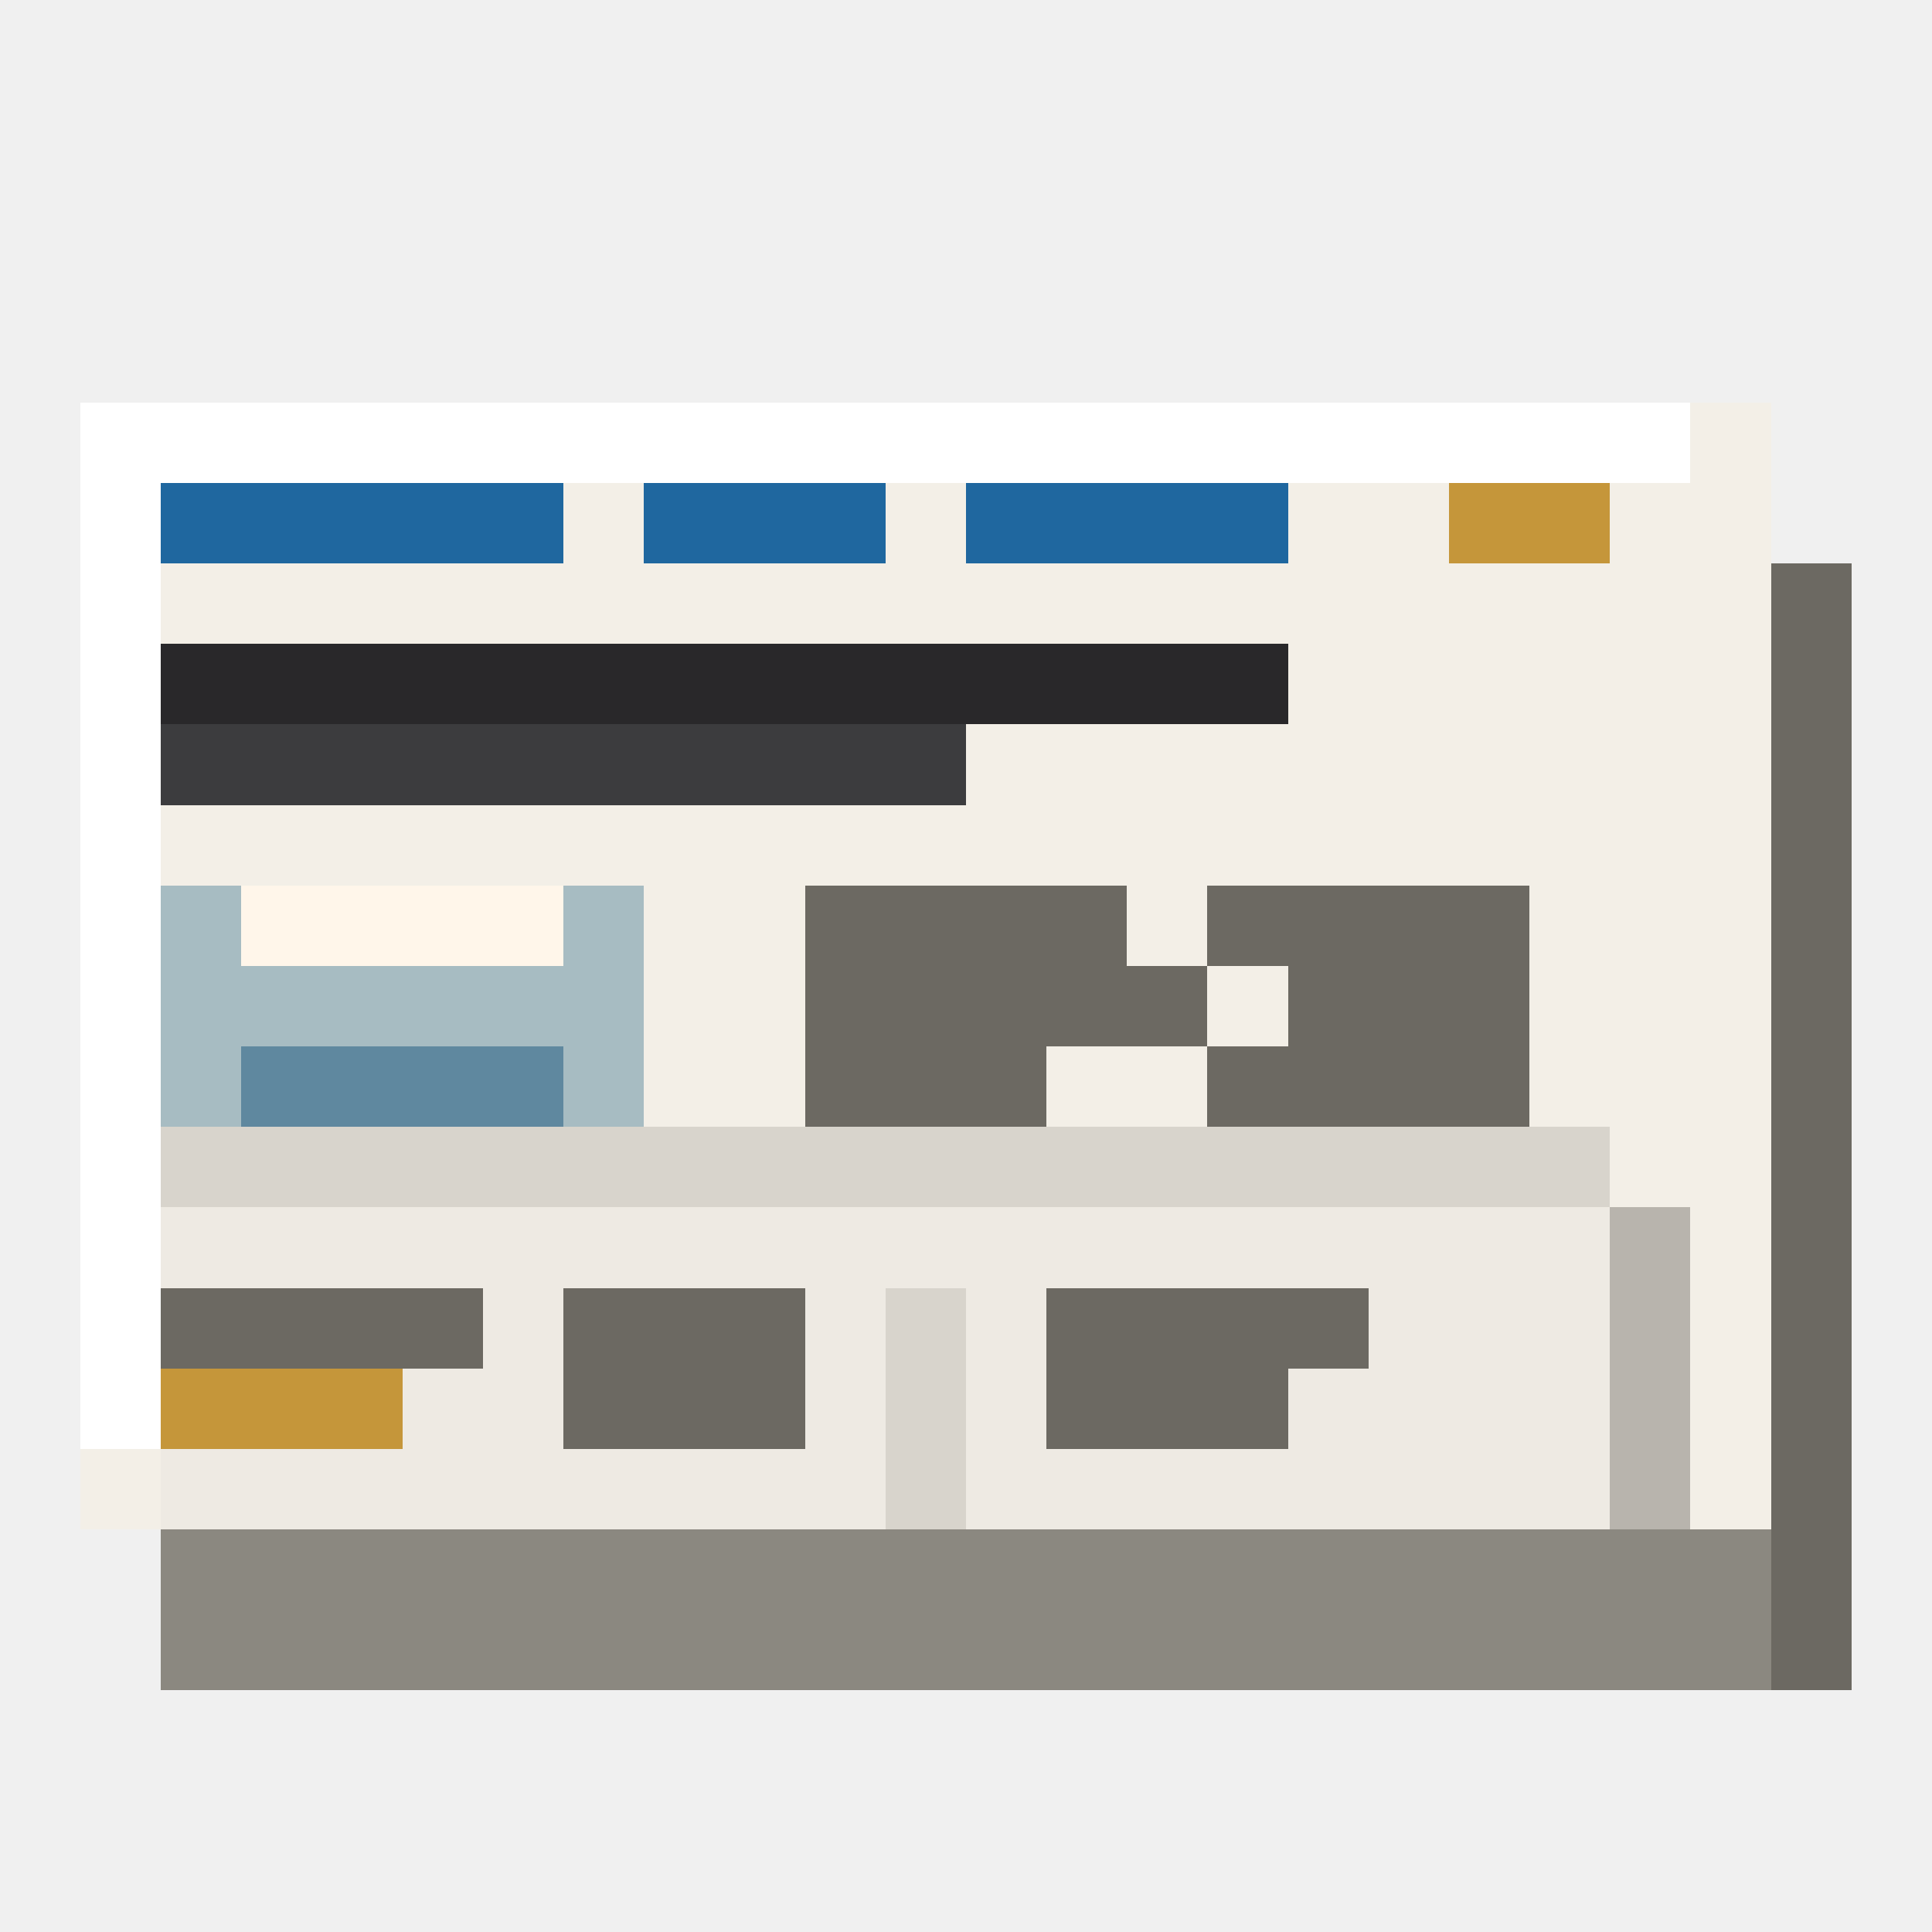
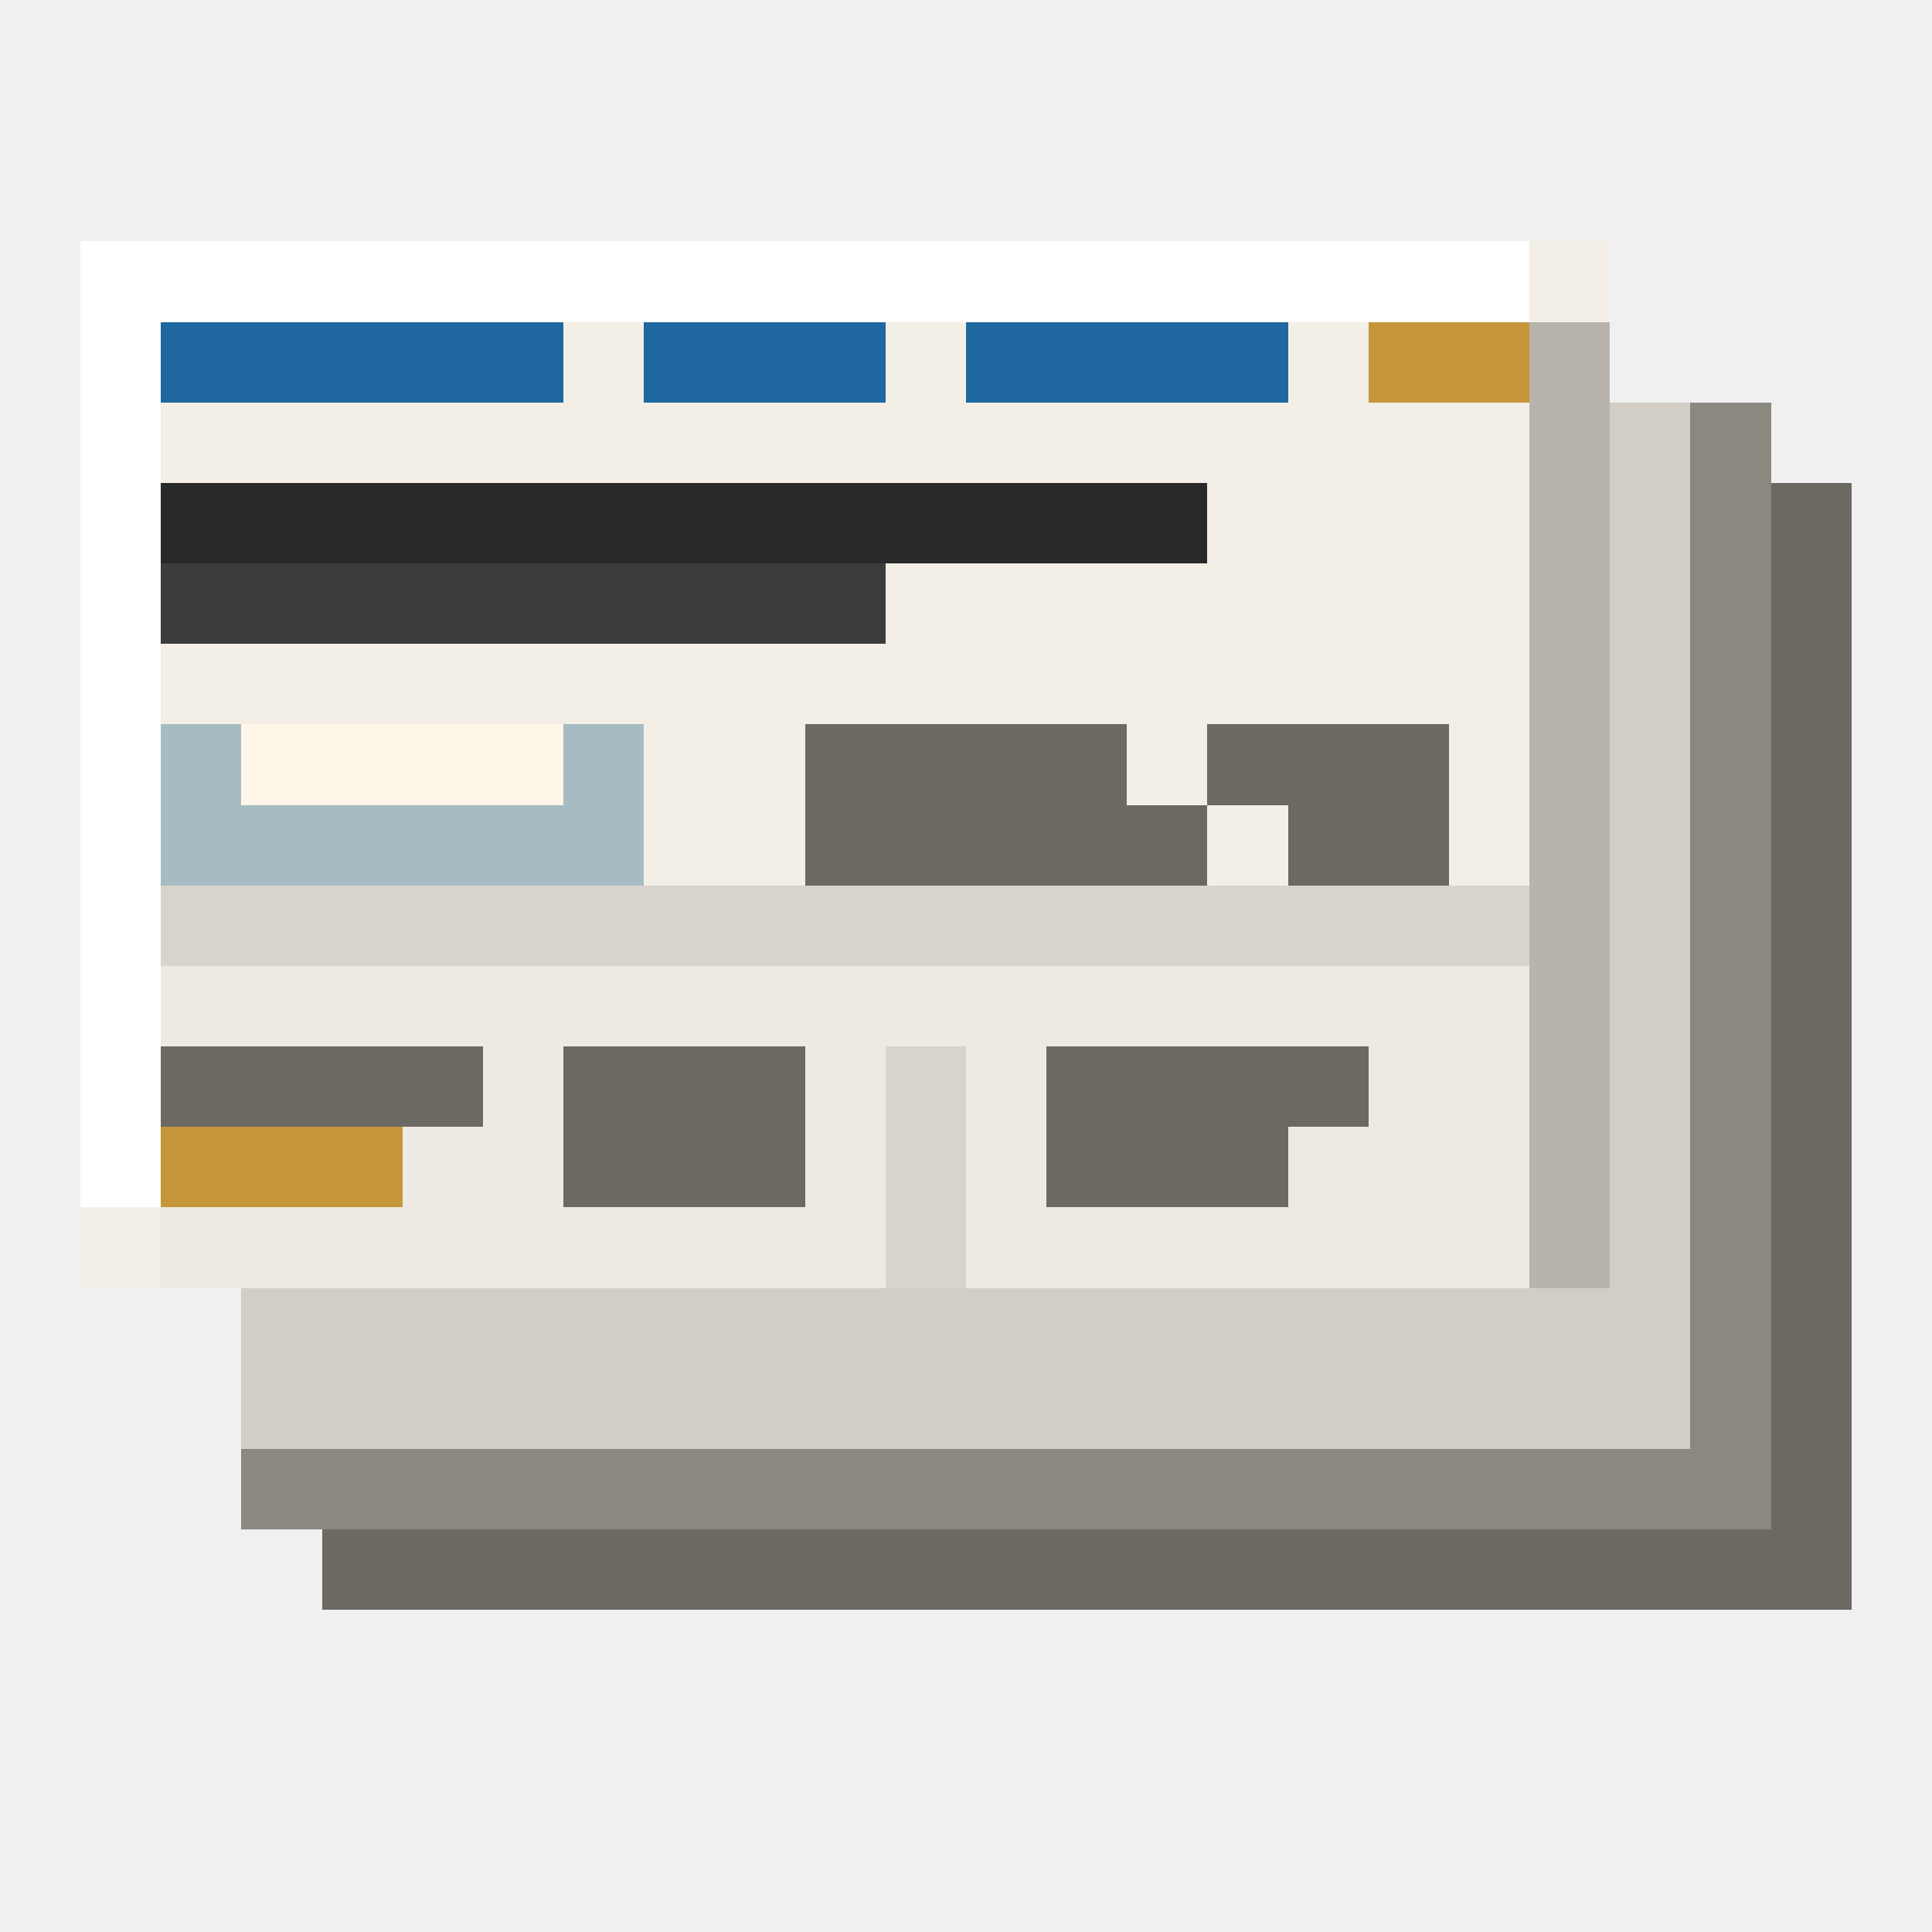
<svg xmlns="http://www.w3.org/2000/svg" viewBox="0 0 24 24" shape-rendering="crispEdges" data-m98-concept="understandingfafsa" data-m98-grid="24">
-   <rect fill="#6c6962" x="3" y="7" width="20" height="14" />
-   <rect fill="#8b8880" x="2" y="6" width="20" height="15" />
-   <rect fill="#d2cec6" x="2" y="6" width="18" height="13" />
-   <rect fill="#f3efe7" x="1" y="5" width="21" height="14" />
-   <rect fill="#ffffff" x="1" y="5" width="20" height="1" />
-   <rect fill="#ffffff" x="1" y="5" width="1" height="13" />
-   <rect fill="#1f679f" x="2" y="6" width="5" height="1" />
-   <rect fill="#1f679f" x="8" y="6" width="3" height="1" />
-   <rect fill="#1f679f" x="12" y="6" width="4" height="1" />
-   <rect fill="#c5963a" x="18" y="6" width="2" height="1" />
-   <rect fill="#29282a" x="2" y="8" width="14" height="1" />
-   <rect fill="#3c3c3e" x="2" y="9" width="10" height="1" />
-   <rect fill="#a7bcc2" x="2" y="11" width="6" height="3" />
-   <rect fill="#fff6ea" x="3" y="11" width="4" height="1" />
-   <rect fill="#5f889f" x="3" y="13" width="4" height="1" />
-   <rect fill="#6c6962" x="10" y="11" width="4" height="1" />
-   <rect fill="#6c6962" x="15" y="11" width="4" height="1" />
-   <rect fill="#6c6962" x="10" y="12" width="5" height="1" />
-   <rect fill="#6c6962" x="16" y="12" width="3" height="1" />
-   <rect fill="#6c6962" x="10" y="13" width="3" height="1" />
-   <rect fill="#6c6962" x="15" y="13" width="4" height="1" />
-   <rect fill="#d8d4cc" x="2" y="14" width="18" height="1" />
-   <rect fill="#eeeae3" x="2" y="15" width="18" height="4" />
-   <rect fill="#b8b4ad" x="20" y="15" width="1" height="4" />
-   <rect fill="#6c6962" x="2" y="16" width="4" height="1" />
-   <rect fill="#6c6962" x="7" y="16" width="3" height="1" />
-   <rect fill="#d8d4cc" x="11" y="16" width="1" height="3" />
-   <rect fill="#6c6962" x="13" y="16" width="4" height="1" />
-   <rect fill="#c5963a" x="2" y="17" width="3" height="1" />
-   <rect fill="#6c6962" x="7" y="17" width="3" height="1" />
-   <rect fill="#6c6962" x="13" y="17" width="3" height="1" />
+   <rect fill="#6c6962" x="4" y="6" width="19" height="14" />
+   <rect fill="#8b8880" x="3" y="5" width="19" height="14" />
+   <rect fill="#d2cec6" x="3" y="5" width="18" height="13" />
+   <rect fill="#f3efe7" x="1" y="3" width="19" height="13" />
+   <rect fill="#ffffff" x="1" y="3" width="18" height="1" />
+   <rect fill="#ffffff" x="1" y="3" width="1" height="12" />
+   <rect fill="#b8b4ad" x="19" y="4" width="1" height="12" />
+   <rect fill="#b8b4ad" x="2" y="15" width="17" height="1" />
+   <rect fill="#1f679f" x="2" y="4" width="5" height="1" />
+   <rect fill="#1f679f" x="8" y="4" width="3" height="1" />
+   <rect fill="#1f679f" x="12" y="4" width="4" height="1" />
+   <rect fill="#c5963a" x="17" y="4" width="2" height="1" />
+   <rect fill="#29282a" x="2" y="6" width="13" height="1" />
+   <rect fill="#3c3c3e" x="2" y="7" width="9" height="1" />
+   <rect fill="#a7bcc2" x="2" y="9" width="6" height="3" />
+   <rect fill="#fff6ea" x="3" y="9" width="4" height="1" />
+   <rect fill="#5f889f" x="3" y="11" width="4" height="1" />
+   <rect fill="#6c6962" x="10" y="9" width="4" height="1" />
+   <rect fill="#6c6962" x="15" y="9" width="3" height="1" />
+   <rect fill="#6c6962" x="10" y="10" width="5" height="1" />
+   <rect fill="#6c6962" x="16" y="10" width="2" height="1" />
+   <rect fill="#d8d4cc" x="2" y="11" width="17" height="1" />
+   <rect fill="#eeeae3" x="2" y="12" width="17" height="4" />
+   <rect fill="#6c6962" x="2" y="13" width="4" height="1" />
+   <rect fill="#6c6962" x="7" y="13" width="3" height="1" />
+   <rect fill="#d8d4cc" x="11" y="13" width="1" height="3" />
+   <rect fill="#6c6962" x="13" y="13" width="4" height="1" />
+   <rect fill="#c5963a" x="2" y="14" width="3" height="1" />
+   <rect fill="#6c6962" x="7" y="14" width="3" height="1" />
+   <rect fill="#6c6962" x="13" y="14" width="3" height="1" />
</svg>
